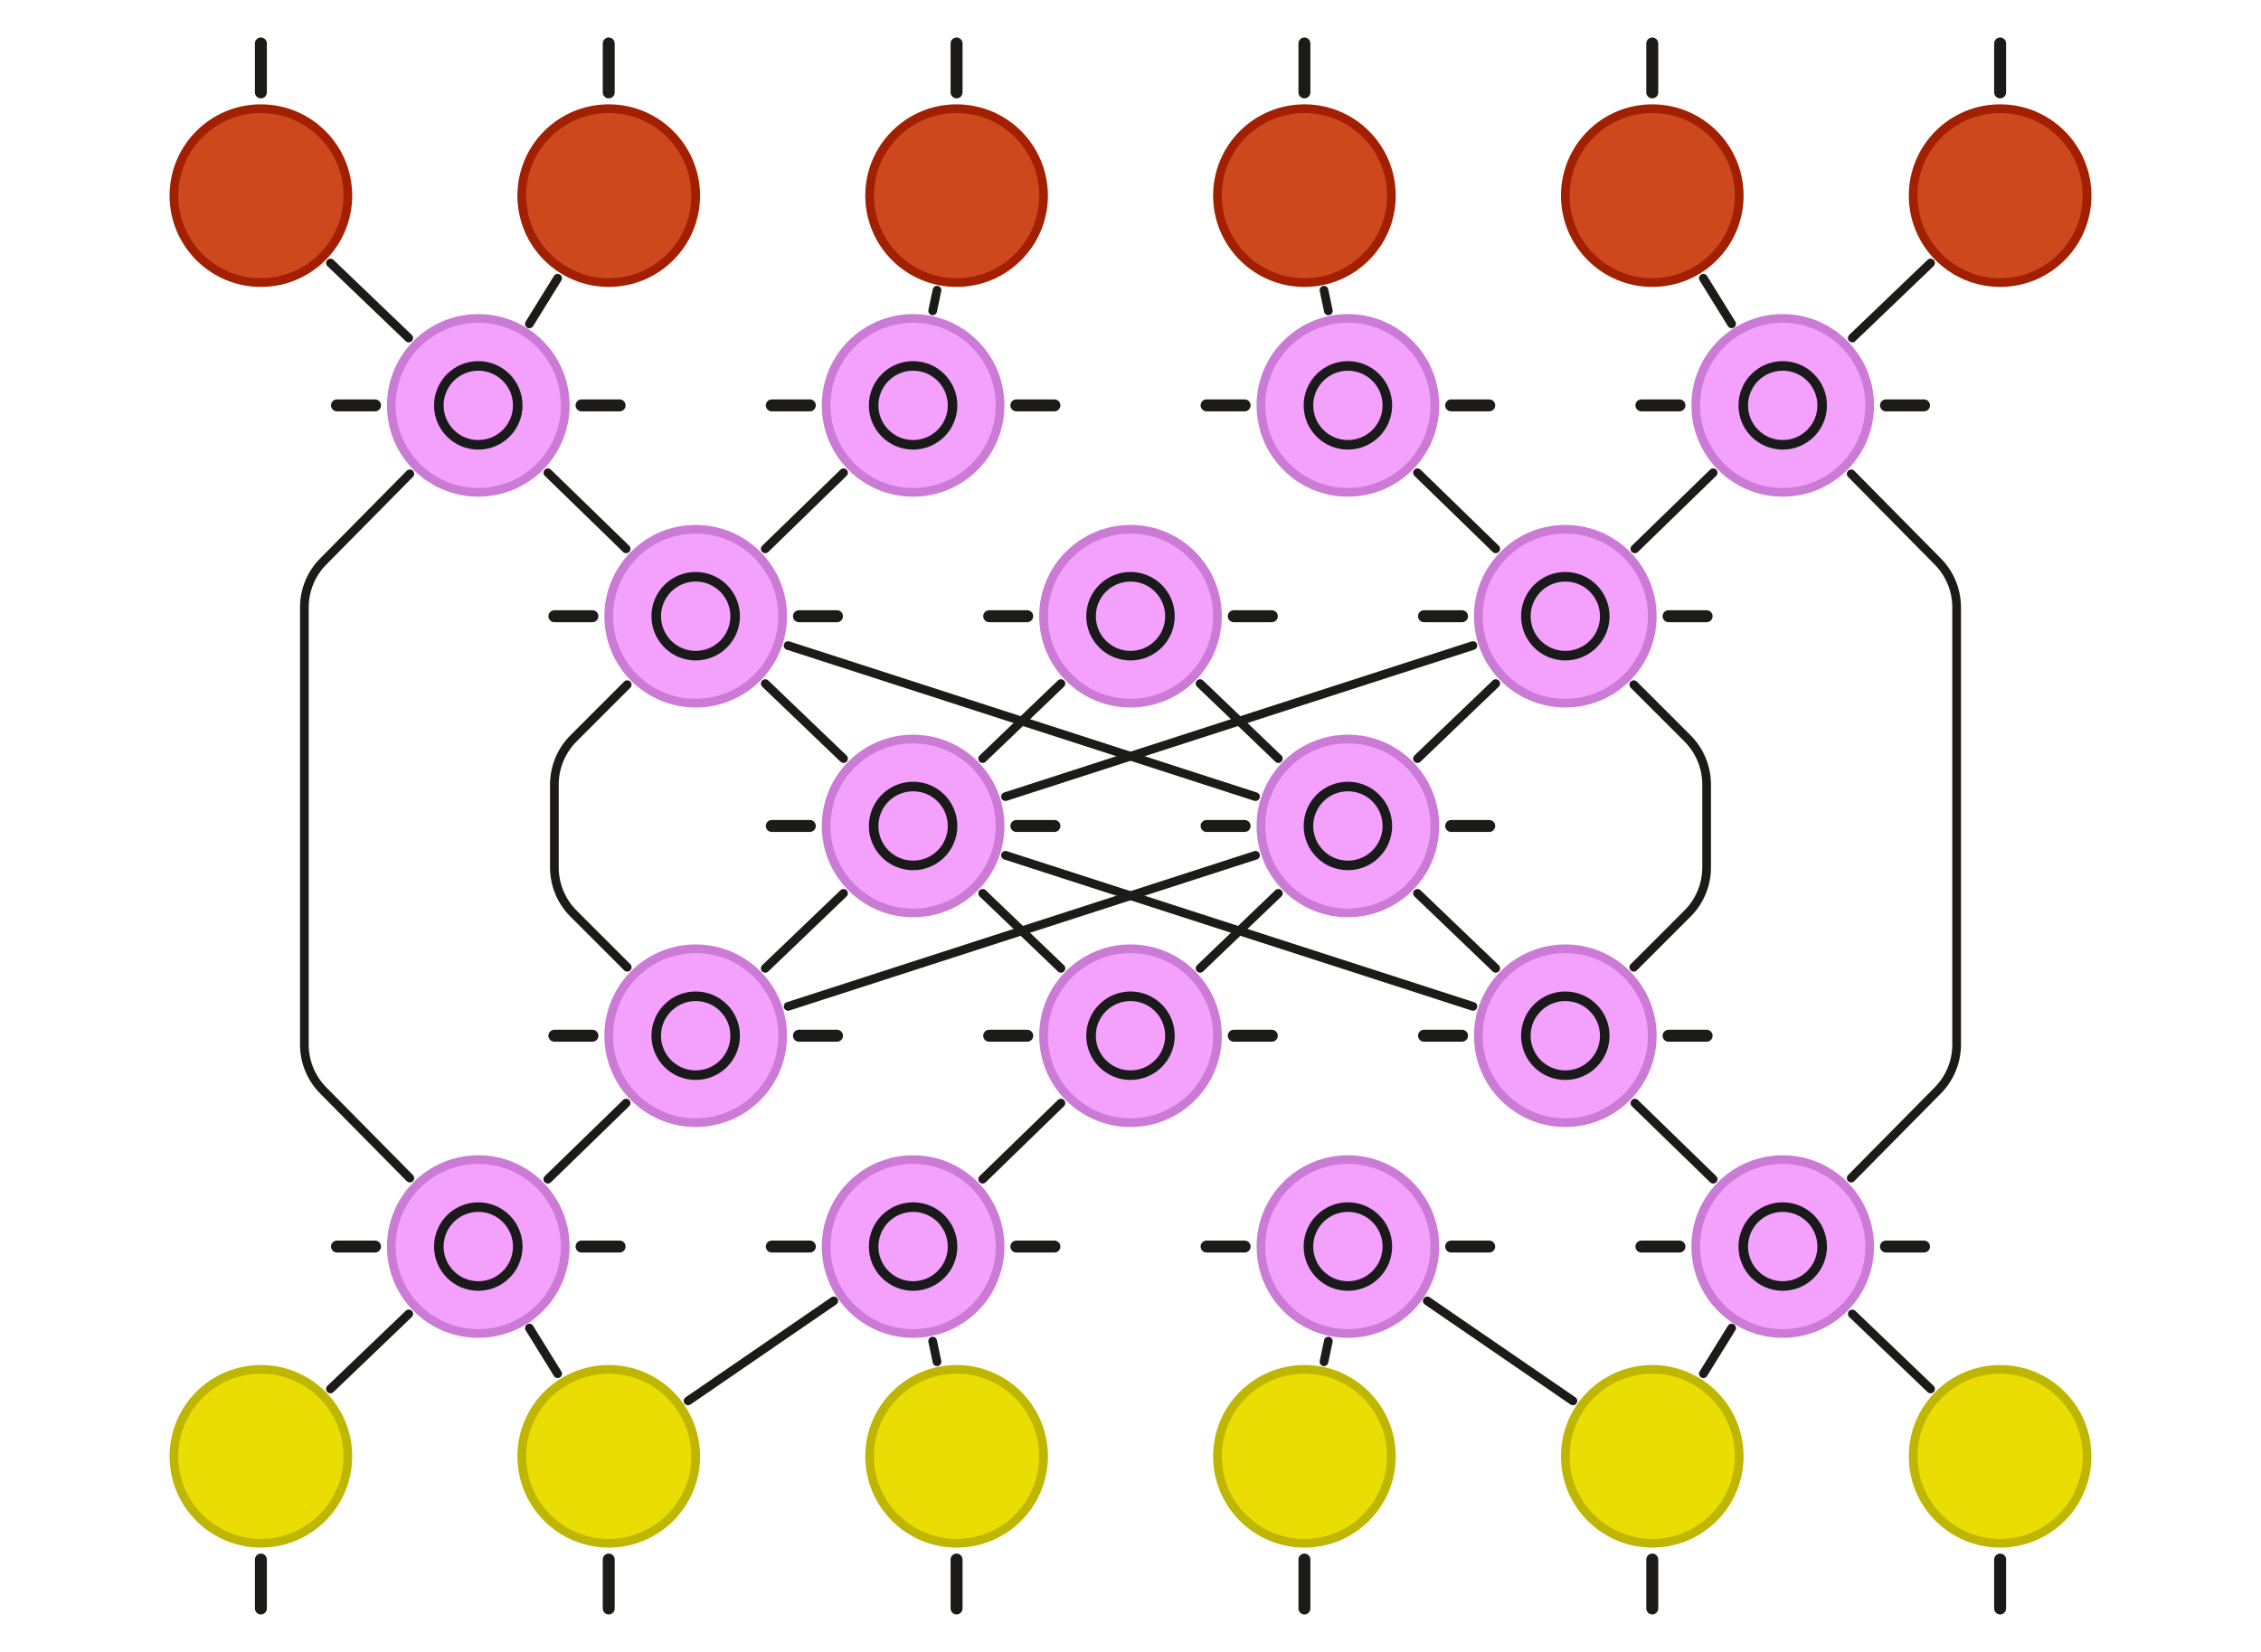
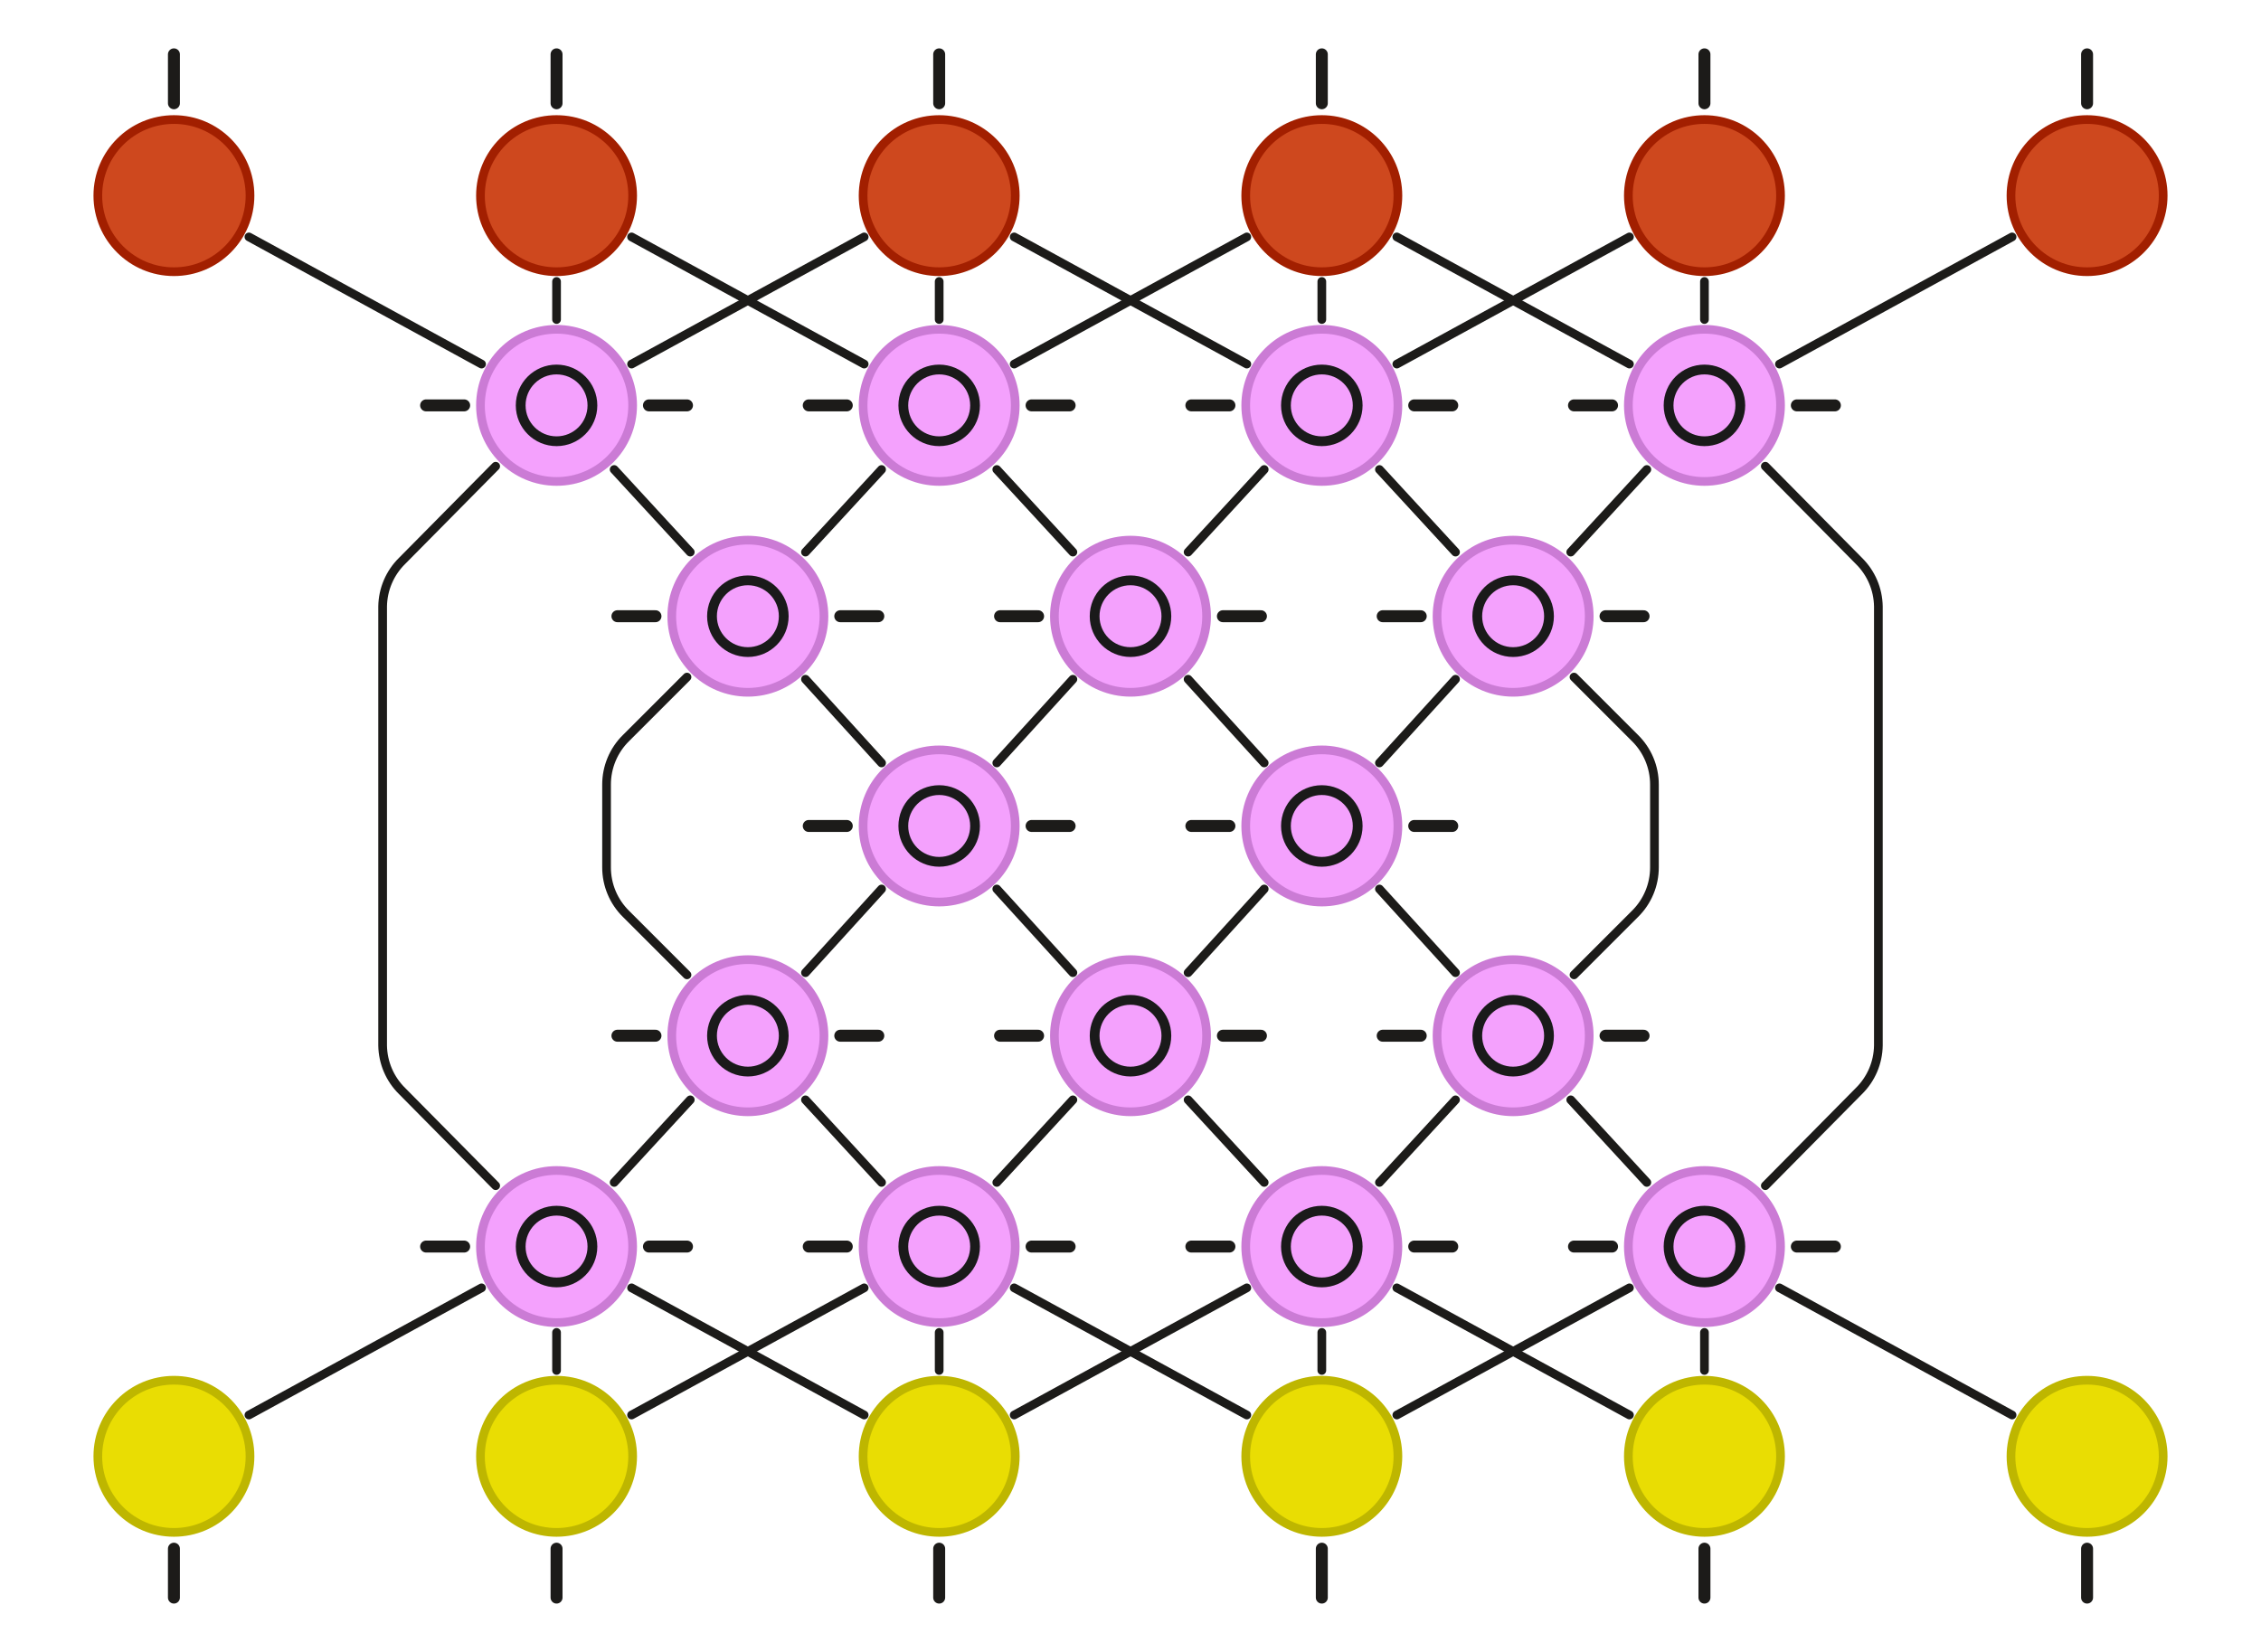
<svg xmlns="http://www.w3.org/2000/svg" viewBox="0 0 208 152" width="416" height="304" role="img">
  <defs>
    <marker id="arr-unet" viewBox="0 0 10 10" refX="8" refY="5" markerUnits="userSpaceOnUse" markerWidth="5.4" markerHeight="5.4" orient="auto-start-reverse">
      <path d="M2 1L8 5L2 9" fill="none" stroke="#1C1B19" stroke-width="1.481" stroke-linecap="round" stroke-linejoin="round" />
    </marker>
  </defs>
  <g fill="none" stroke="#1C1B19" stroke-width="0.8" stroke-linecap="round" stroke-linejoin="round">
-     <line x1="30.4" y1="127.8" x2="37.6" y2="120.9" />
-     <line x1="51.3" y1="126.4" x2="48.7" y2="122.2" />
-     <line x1="63.3" y1="128.9" x2="76.7" y2="119.7" />
-     <line x1="86.2" y1="125.3" x2="85.8" y2="123.4" />
-     <line x1="121.8" y1="125.3" x2="122.2" y2="123.4" />
-     <line x1="144.7" y1="128.9" x2="131.3" y2="119.7" />
-     <line x1="156.7" y1="126.4" x2="159.3" y2="122.2" />
-     <line x1="177.6" y1="127.8" x2="170.4" y2="120.9" />
-     <line x1="50.4" y1="108.5" x2="57.6" y2="101.5" />
-     <line x1="90.4" y1="108.5" x2="97.6" y2="101.5" />
-     <line x1="157.6" y1="108.5" x2="150.4" y2="101.5" />
-     <line x1="70.4" y1="89.1" x2="77.6" y2="82.2" />
-     <line x1="97.6" y1="89.1" x2="90.4" y2="82.2" />
-     <line x1="135.5" y1="92.6" x2="92.5" y2="78.7" />
-     <line x1="72.5" y1="92.6" x2="115.5" y2="78.7" />
-     <line x1="110.4" y1="89.1" x2="117.6" y2="82.2" />
-     <line x1="137.6" y1="89.1" x2="130.4" y2="82.2" />
-     <line x1="77.6" y1="69.8" x2="70.4" y2="62.9" />
-     <line x1="115.5" y1="73.3" x2="72.5" y2="59.4" />
-     <line x1="90.4" y1="69.8" x2="97.6" y2="62.9" />
-     <line x1="117.6" y1="69.8" x2="110.4" y2="62.9" />
-     <line x1="92.5" y1="73.3" x2="135.5" y2="59.4" />
-     <line x1="130.4" y1="69.8" x2="137.6" y2="62.9" />
-     <line x1="57.6" y1="50.5" x2="50.4" y2="43.5" />
-     <line x1="70.4" y1="50.5" x2="77.6" y2="43.5" />
-     <line x1="137.6" y1="50.5" x2="130.4" y2="43.5" />
-     <line x1="150.4" y1="50.5" x2="157.6" y2="43.5" />
-     <line x1="37.6" y1="31.1" x2="30.4" y2="24.2" />
-     <line x1="48.7" y1="29.8" x2="51.3" y2="25.6" />
-     <line x1="85.8" y1="28.6" x2="86.2" y2="26.7" />
-     <line x1="122.2" y1="28.6" x2="121.8" y2="26.7" />
-     <line x1="159.3" y1="29.8" x2="156.7" y2="25.6" />
-     <line x1="170.4" y1="31.1" x2="177.6" y2="24.2" />
+     <line x1="22.9" y1="130.2" x2="44.3" y2="118.5" />
+     <line x1="51.2" y1="126.1" x2="51.2" y2="122.6" />
+     <line x1="79.5" y1="130.2" x2="58.1" y2="118.5" />
+     <line x1="58.1" y1="130.2" x2="79.5" y2="118.5" />
+     <line x1="86.4" y1="126.1" x2="86.4" y2="122.6" />
+     <line x1="114.7" y1="130.2" x2="93.3" y2="118.5" />
+     <line x1="93.3" y1="130.2" x2="114.7" y2="118.5" />
+     <line x1="121.6" y1="126.1" x2="121.6" y2="122.6" />
+     <line x1="149.9" y1="130.2" x2="128.5" y2="118.5" />
+     <line x1="128.5" y1="130.2" x2="149.9" y2="118.5" />
+     <line x1="156.8" y1="126.1" x2="156.8" y2="122.6" />
+     <line x1="185.1" y1="130.2" x2="163.7" y2="118.5" />
+     <line x1="56.5" y1="108.8" x2="63.5" y2="101.2" />
+     <line x1="81.1" y1="108.8" x2="74.1" y2="101.2" />
+     <line x1="91.7" y1="108.8" x2="98.7" y2="101.2" />
+     <line x1="116.3" y1="108.8" x2="109.3" y2="101.2" />
+     <line x1="126.9" y1="108.8" x2="133.9" y2="101.2" />
+     <line x1="151.5" y1="108.8" x2="144.5" y2="101.2" />
+     <line x1="74.1" y1="89.5" x2="81.1" y2="81.8" />
+     <line x1="98.7" y1="89.5" x2="91.7" y2="81.8" />
+     <line x1="109.3" y1="89.5" x2="116.3" y2="81.8" />
+     <line x1="133.9" y1="89.5" x2="126.9" y2="81.8" />
+     <line x1="81.1" y1="70.2" x2="74.1" y2="62.5" />
+     <line x1="91.7" y1="70.2" x2="98.7" y2="62.5" />
+     <line x1="116.3" y1="70.2" x2="109.3" y2="62.5" />
+     <line x1="126.9" y1="70.2" x2="133.9" y2="62.5" />
+     <line x1="63.5" y1="50.8" x2="56.5" y2="43.2" />
+     <line x1="74.1" y1="50.8" x2="81.1" y2="43.2" />
+     <line x1="98.7" y1="50.8" x2="91.7" y2="43.2" />
+     <line x1="109.3" y1="50.8" x2="116.3" y2="43.2" />
+     <line x1="133.9" y1="50.8" x2="126.9" y2="43.2" />
+     <line x1="144.5" y1="50.8" x2="151.5" y2="43.2" />
+     <line x1="44.3" y1="33.5" x2="22.9" y2="21.8" />
+     <line x1="51.2" y1="29.4" x2="51.2" y2="25.9" />
+     <line x1="58.1" y1="33.5" x2="79.5" y2="21.8" />
+     <line x1="79.5" y1="33.5" x2="58.1" y2="21.8" />
+     <line x1="86.4" y1="29.4" x2="86.4" y2="25.9" />
+     <line x1="93.3" y1="33.5" x2="114.7" y2="21.8" />
+     <line x1="114.7" y1="33.5" x2="93.3" y2="21.8" />
+     <line x1="121.6" y1="29.4" x2="121.6" y2="25.9" />
+     <line x1="128.5" y1="33.5" x2="149.9" y2="21.8" />
+     <line x1="149.9" y1="33.5" x2="128.5" y2="21.8" />
+     <line x1="156.8" y1="29.4" x2="156.8" y2="25.9" />
+     <line x1="163.7" y1="33.5" x2="185.1" y2="21.8" />
  </g>
  <g fill="none" stroke="#1C1B19" stroke-width="0.8" stroke-linecap="round" stroke-linejoin="round">
-     <path d="M37.7,108.4 L29.8,100.4 A6,6 0 0 1 28,96.2 L28,55.8 A6,6 0 0 1 29.8,51.6 L37.7,43.6" />
-     <path d="M170.3,108.4 L178.2,100.4 A6,6 0 0 0 180,96.2 L180,55.8 A6,6 0 0 0 178.2,51.6 L170.3,43.6" />
-     <path d="M57.7,89 L52.8,84.1 A6,6 0 0 1 51,79.8 L51,72.2 A6,6 0 0 1 52.8,67.9 L57.7,63" />
-     <path d="M150.3,89 L155.2,84.1 A6,6 0 0 0 157,79.8 L157,72.2 A6,6 0 0 0 155.2,67.9 L150.3,63" />
-   </g>
-   <circle cx="24" cy="134" r="8" fill="#E9DD03" stroke="#BEB600" stroke-width="0.8" />
-   <g stroke="#1C1B19" stroke-width="1.1" stroke-linecap="round">
-     <line x1="24" y1="143.5" x2="24" y2="148" />
-   </g>
-   <circle cx="56" cy="134" r="8" fill="#E9DD03" stroke="#BEB600" stroke-width="0.8" />
-   <g stroke="#1C1B19" stroke-width="1.1" stroke-linecap="round">
-     <line x1="56" y1="143.5" x2="56" y2="148" />
-   </g>
-   <circle cx="88" cy="134" r="8" fill="#E9DD03" stroke="#BEB600" stroke-width="0.8" />
-   <g stroke="#1C1B19" stroke-width="1.1" stroke-linecap="round">
-     <line x1="88" y1="143.5" x2="88" y2="148" />
-   </g>
-   <circle cx="120" cy="134" r="8" fill="#E9DD03" stroke="#BEB600" stroke-width="0.8" />
-   <g stroke="#1C1B19" stroke-width="1.1" stroke-linecap="round">
-     <line x1="120" y1="143.5" x2="120" y2="148" />
-   </g>
-   <circle cx="152" cy="134" r="8" fill="#E9DD03" stroke="#BEB600" stroke-width="0.8" />
-   <g stroke="#1C1B19" stroke-width="1.1" stroke-linecap="round">
-     <line x1="152" y1="143.5" x2="152" y2="148" />
-   </g>
-   <circle cx="184" cy="134" r="8" fill="#E9DD03" stroke="#BEB600" stroke-width="0.8" />
-   <g stroke="#1C1B19" stroke-width="1.1" stroke-linecap="round">
-     <line x1="184" y1="143.5" x2="184" y2="148" />
-   </g>
-   <circle cx="44" cy="114.7" r="8" fill="#F4A1FD" stroke="#CB7BD5" stroke-width="0.8" />
-   <g fill="none" stroke="#1A1A1A" stroke-width="0.8" stroke-linejoin="round" transform="translate(44 114.7) scale(1.1) translate(-44 -114.7)">
-     <circle cx="44" cy="114.7" r="3.3" />
-   </g>
-   <g stroke="#1C1B19" stroke-width="1.1" stroke-linecap="round">
-     <line x1="53.5" y1="114.7" x2="57" y2="114.7" />
-     <line x1="34.5" y1="114.7" x2="31" y2="114.7" />
-   </g>
-   <circle cx="84" cy="114.7" r="8" fill="#F4A1FD" stroke="#CB7BD5" stroke-width="0.8" />
-   <g fill="none" stroke="#1A1A1A" stroke-width="0.8" stroke-linejoin="round" transform="translate(84 114.7) scale(1.1) translate(-84 -114.7)">
-     <circle cx="84" cy="114.7" r="3.3" />
-   </g>
-   <g stroke="#1C1B19" stroke-width="1.1" stroke-linecap="round">
-     <line x1="93.5" y1="114.7" x2="97" y2="114.7" />
-     <line x1="74.5" y1="114.7" x2="71" y2="114.7" />
-   </g>
-   <circle cx="124" cy="114.7" r="8" fill="#F4A1FD" stroke="#CB7BD5" stroke-width="0.8" />
-   <g fill="none" stroke="#1A1A1A" stroke-width="0.8" stroke-linejoin="round" transform="translate(124 114.7) scale(1.1) translate(-124 -114.7)">
-     <circle cx="124" cy="114.7" r="3.3" />
-   </g>
-   <g stroke="#1C1B19" stroke-width="1.1" stroke-linecap="round">
-     <line x1="133.5" y1="114.7" x2="137" y2="114.7" />
-     <line x1="114.5" y1="114.7" x2="111" y2="114.7" />
-   </g>
-   <circle cx="164" cy="114.7" r="8" fill="#F4A1FD" stroke="#CB7BD5" stroke-width="0.8" />
-   <g fill="none" stroke="#1A1A1A" stroke-width="0.8" stroke-linejoin="round" transform="translate(164 114.7) scale(1.1) translate(-164 -114.7)">
-     <circle cx="164" cy="114.7" r="3.3" />
-   </g>
-   <g stroke="#1C1B19" stroke-width="1.1" stroke-linecap="round">
-     <line x1="173.5" y1="114.7" x2="177" y2="114.7" />
-     <line x1="154.5" y1="114.7" x2="151" y2="114.7" />
-   </g>
-   <circle cx="64" cy="95.3" r="8" fill="#F4A1FD" stroke="#CB7BD5" stroke-width="0.8" />
-   <g fill="none" stroke="#1A1A1A" stroke-width="0.8" stroke-linejoin="round" transform="translate(64 95.3) scale(1.1) translate(-64 -95.3)">
-     <circle cx="64" cy="95.3" r="3.3" />
-   </g>
-   <g stroke="#1C1B19" stroke-width="1.1" stroke-linecap="round">
-     <line x1="73.5" y1="95.3" x2="77" y2="95.3" />
-     <line x1="54.5" y1="95.3" x2="51" y2="95.3" />
-   </g>
-   <circle cx="104" cy="95.3" r="8" fill="#F4A1FD" stroke="#CB7BD5" stroke-width="0.8" />
-   <g fill="none" stroke="#1A1A1A" stroke-width="0.8" stroke-linejoin="round" transform="translate(104 95.3) scale(1.1) translate(-104 -95.3)">
+     <path d="M45.6,109.1 L37,100.4 A6,6 0 0 1 35.2,96.2 L35.2,55.8 A6,6 0 0 1 37,51.6 L45.6,42.9" />
+     <path d="M162.4,109.1 L171,100.4 A6,6 0 0 0 172.8,96.2 L172.8,55.8 A6,6 0 0 0 171,51.6 L162.4,42.9" />
+     <path d="M63.2,89.7 L57.6,84.1 A6,6 0 0 1 55.8,79.8 L55.8,72.2 A6,6 0 0 1 57.6,67.9 L63.2,62.3" />
+     <path d="M144.8,89.7 L150.4,84.1 A6,6 0 0 0 152.2,79.8 L152.2,72.2 A6,6 0 0 0 150.4,67.9 L144.8,62.3" />
+   </g>
+   <circle cx="16" cy="134" r="7" fill="#E9DD03" stroke="#BEB600" stroke-width="0.8" />
+   <g stroke="#1C1B19" stroke-width="1.1" stroke-linecap="round">
+     <line x1="16" y1="142.5" x2="16" y2="147" />
+   </g>
+   <circle cx="51.2" cy="134" r="7" fill="#E9DD03" stroke="#BEB600" stroke-width="0.8" />
+   <g stroke="#1C1B19" stroke-width="1.1" stroke-linecap="round">
+     <line x1="51.2" y1="142.5" x2="51.2" y2="147" />
+   </g>
+   <circle cx="86.4" cy="134" r="7" fill="#E9DD03" stroke="#BEB600" stroke-width="0.8" />
+   <g stroke="#1C1B19" stroke-width="1.1" stroke-linecap="round">
+     <line x1="86.4" y1="142.5" x2="86.4" y2="147" />
+   </g>
+   <circle cx="121.6" cy="134" r="7" fill="#E9DD03" stroke="#BEB600" stroke-width="0.8" />
+   <g stroke="#1C1B19" stroke-width="1.1" stroke-linecap="round">
+     <line x1="121.6" y1="142.5" x2="121.6" y2="147" />
+   </g>
+   <circle cx="156.8" cy="134" r="7" fill="#E9DD03" stroke="#BEB600" stroke-width="0.8" />
+   <g stroke="#1C1B19" stroke-width="1.1" stroke-linecap="round">
+     <line x1="156.8" y1="142.5" x2="156.8" y2="147" />
+   </g>
+   <circle cx="192" cy="134" r="7" fill="#E9DD03" stroke="#BEB600" stroke-width="0.8" />
+   <g stroke="#1C1B19" stroke-width="1.1" stroke-linecap="round">
+     <line x1="192" y1="142.5" x2="192" y2="147" />
+   </g>
+   <circle cx="51.2" cy="114.7" r="7" fill="#F4A1FD" stroke="#CB7BD5" stroke-width="0.8" />
+   <g fill="none" stroke="#1A1A1A" stroke-width="0.9" stroke-linejoin="round">
+     <circle cx="51.2" cy="114.7" r="3.3" />
+   </g>
+   <g stroke="#1C1B19" stroke-width="1.1" stroke-linecap="round">
+     <line x1="59.7" y1="114.7" x2="63.2" y2="114.7" />
+     <line x1="42.7" y1="114.7" x2="39.2" y2="114.7" />
+   </g>
+   <circle cx="86.4" cy="114.7" r="7" fill="#F4A1FD" stroke="#CB7BD5" stroke-width="0.8" />
+   <g fill="none" stroke="#1A1A1A" stroke-width="0.9" stroke-linejoin="round">
+     <circle cx="86.4" cy="114.7" r="3.3" />
+   </g>
+   <g stroke="#1C1B19" stroke-width="1.1" stroke-linecap="round">
+     <line x1="94.9" y1="114.7" x2="98.4" y2="114.7" />
+     <line x1="77.9" y1="114.7" x2="74.4" y2="114.7" />
+   </g>
+   <circle cx="121.6" cy="114.7" r="7" fill="#F4A1FD" stroke="#CB7BD5" stroke-width="0.8" />
+   <g fill="none" stroke="#1A1A1A" stroke-width="0.9" stroke-linejoin="round">
+     <circle cx="121.6" cy="114.7" r="3.3" />
+   </g>
+   <g stroke="#1C1B19" stroke-width="1.1" stroke-linecap="round">
+     <line x1="130.1" y1="114.7" x2="133.6" y2="114.7" />
+     <line x1="113.1" y1="114.7" x2="109.6" y2="114.7" />
+   </g>
+   <circle cx="156.8" cy="114.7" r="7" fill="#F4A1FD" stroke="#CB7BD5" stroke-width="0.8" />
+   <g fill="none" stroke="#1A1A1A" stroke-width="0.9" stroke-linejoin="round">
+     <circle cx="156.8" cy="114.7" r="3.3" />
+   </g>
+   <g stroke="#1C1B19" stroke-width="1.1" stroke-linecap="round">
+     <line x1="165.3" y1="114.7" x2="168.8" y2="114.7" />
+     <line x1="148.3" y1="114.7" x2="144.8" y2="114.7" />
+   </g>
+   <circle cx="68.8" cy="95.3" r="7" fill="#F4A1FD" stroke="#CB7BD5" stroke-width="0.8" />
+   <g fill="none" stroke="#1A1A1A" stroke-width="0.9" stroke-linejoin="round">
+     <circle cx="68.8" cy="95.3" r="3.3" />
+   </g>
+   <g stroke="#1C1B19" stroke-width="1.1" stroke-linecap="round">
+     <line x1="77.3" y1="95.3" x2="80.8" y2="95.3" />
+     <line x1="60.3" y1="95.3" x2="56.8" y2="95.3" />
+   </g>
+   <circle cx="104" cy="95.3" r="7" fill="#F4A1FD" stroke="#CB7BD5" stroke-width="0.8" />
+   <g fill="none" stroke="#1A1A1A" stroke-width="0.9" stroke-linejoin="round">
    <circle cx="104" cy="95.3" r="3.3" />
  </g>
  <g stroke="#1C1B19" stroke-width="1.1" stroke-linecap="round">
-     <line x1="113.5" y1="95.3" x2="117" y2="95.3" />
-     <line x1="94.5" y1="95.3" x2="91" y2="95.3" />
-   </g>
-   <circle cx="144" cy="95.3" r="8" fill="#F4A1FD" stroke="#CB7BD5" stroke-width="0.8" />
-   <g fill="none" stroke="#1A1A1A" stroke-width="0.8" stroke-linejoin="round" transform="translate(144 95.3) scale(1.1) translate(-144 -95.3)">
-     <circle cx="144" cy="95.3" r="3.3" />
-   </g>
-   <g stroke="#1C1B19" stroke-width="1.1" stroke-linecap="round">
-     <line x1="153.5" y1="95.3" x2="157" y2="95.3" />
-     <line x1="134.5" y1="95.3" x2="131" y2="95.3" />
-   </g>
-   <circle cx="84" cy="76" r="8" fill="#F4A1FD" stroke="#CB7BD5" stroke-width="0.8" />
-   <g fill="none" stroke="#1A1A1A" stroke-width="0.8" stroke-linejoin="round" transform="translate(84 76) scale(1.1) translate(-84 -76)">
-     <circle cx="84" cy="76" r="3.3" />
-   </g>
-   <g stroke="#1C1B19" stroke-width="1.1" stroke-linecap="round">
-     <line x1="93.5" y1="76" x2="97" y2="76" />
-     <line x1="74.5" y1="76" x2="71" y2="76" />
-   </g>
-   <circle cx="124" cy="76" r="8" fill="#F4A1FD" stroke="#CB7BD5" stroke-width="0.8" />
-   <g fill="none" stroke="#1A1A1A" stroke-width="0.8" stroke-linejoin="round" transform="translate(124 76) scale(1.1) translate(-124 -76)">
-     <circle cx="124" cy="76" r="3.3" />
-   </g>
-   <g stroke="#1C1B19" stroke-width="1.1" stroke-linecap="round">
-     <line x1="133.5" y1="76" x2="137" y2="76" />
-     <line x1="114.5" y1="76" x2="111" y2="76" />
-   </g>
-   <circle cx="64" cy="56.7" r="8" fill="#F4A1FD" stroke="#CB7BD5" stroke-width="0.8" />
-   <g fill="none" stroke="#1A1A1A" stroke-width="0.8" stroke-linejoin="round" transform="translate(64 56.7) scale(1.1) translate(-64 -56.7)">
-     <circle cx="64" cy="56.7" r="3.3" />
-   </g>
-   <g stroke="#1C1B19" stroke-width="1.1" stroke-linecap="round">
-     <line x1="73.5" y1="56.7" x2="77" y2="56.7" />
-     <line x1="54.5" y1="56.7" x2="51" y2="56.7" />
-   </g>
-   <circle cx="104" cy="56.7" r="8" fill="#F4A1FD" stroke="#CB7BD5" stroke-width="0.8" />
-   <g fill="none" stroke="#1A1A1A" stroke-width="0.8" stroke-linejoin="round" transform="translate(104 56.7) scale(1.1) translate(-104 -56.7)">
+     <line x1="112.5" y1="95.3" x2="116" y2="95.3" />
+     <line x1="95.5" y1="95.3" x2="92" y2="95.3" />
+   </g>
+   <circle cx="139.2" cy="95.3" r="7" fill="#F4A1FD" stroke="#CB7BD5" stroke-width="0.8" />
+   <g fill="none" stroke="#1A1A1A" stroke-width="0.9" stroke-linejoin="round">
+     <circle cx="139.2" cy="95.3" r="3.3" />
+   </g>
+   <g stroke="#1C1B19" stroke-width="1.1" stroke-linecap="round">
+     <line x1="147.7" y1="95.3" x2="151.2" y2="95.3" />
+     <line x1="130.7" y1="95.3" x2="127.2" y2="95.3" />
+   </g>
+   <circle cx="86.4" cy="76" r="7" fill="#F4A1FD" stroke="#CB7BD5" stroke-width="0.8" />
+   <g fill="none" stroke="#1A1A1A" stroke-width="0.9" stroke-linejoin="round">
+     <circle cx="86.4" cy="76" r="3.3" />
+   </g>
+   <g stroke="#1C1B19" stroke-width="1.1" stroke-linecap="round">
+     <line x1="94.9" y1="76" x2="98.4" y2="76" />
+     <line x1="77.9" y1="76" x2="74.4" y2="76" />
+   </g>
+   <circle cx="121.6" cy="76" r="7" fill="#F4A1FD" stroke="#CB7BD5" stroke-width="0.8" />
+   <g fill="none" stroke="#1A1A1A" stroke-width="0.9" stroke-linejoin="round">
+     <circle cx="121.6" cy="76" r="3.3" />
+   </g>
+   <g stroke="#1C1B19" stroke-width="1.1" stroke-linecap="round">
+     <line x1="130.1" y1="76" x2="133.6" y2="76" />
+     <line x1="113.1" y1="76" x2="109.6" y2="76" />
+   </g>
+   <circle cx="68.8" cy="56.7" r="7" fill="#F4A1FD" stroke="#CB7BD5" stroke-width="0.8" />
+   <g fill="none" stroke="#1A1A1A" stroke-width="0.9" stroke-linejoin="round">
+     <circle cx="68.8" cy="56.7" r="3.3" />
+   </g>
+   <g stroke="#1C1B19" stroke-width="1.1" stroke-linecap="round">
+     <line x1="77.3" y1="56.7" x2="80.8" y2="56.7" />
+     <line x1="60.3" y1="56.7" x2="56.8" y2="56.7" />
+   </g>
+   <circle cx="104" cy="56.7" r="7" fill="#F4A1FD" stroke="#CB7BD5" stroke-width="0.8" />
+   <g fill="none" stroke="#1A1A1A" stroke-width="0.9" stroke-linejoin="round">
    <circle cx="104" cy="56.7" r="3.3" />
  </g>
  <g stroke="#1C1B19" stroke-width="1.1" stroke-linecap="round">
-     <line x1="113.5" y1="56.7" x2="117" y2="56.7" />
-     <line x1="94.5" y1="56.7" x2="91" y2="56.7" />
-   </g>
-   <circle cx="144" cy="56.7" r="8" fill="#F4A1FD" stroke="#CB7BD5" stroke-width="0.8" />
-   <g fill="none" stroke="#1A1A1A" stroke-width="0.8" stroke-linejoin="round" transform="translate(144 56.7) scale(1.1) translate(-144 -56.7)">
-     <circle cx="144" cy="56.7" r="3.3" />
-   </g>
-   <g stroke="#1C1B19" stroke-width="1.1" stroke-linecap="round">
-     <line x1="153.5" y1="56.7" x2="157" y2="56.7" />
-     <line x1="134.5" y1="56.7" x2="131" y2="56.7" />
-   </g>
-   <circle cx="44" cy="37.3" r="8" fill="#F4A1FD" stroke="#CB7BD5" stroke-width="0.8" />
-   <g fill="none" stroke="#1A1A1A" stroke-width="0.8" stroke-linejoin="round" transform="translate(44 37.3) scale(1.1) translate(-44 -37.3)">
-     <circle cx="44" cy="37.3" r="3.3" />
-   </g>
-   <g stroke="#1C1B19" stroke-width="1.1" stroke-linecap="round">
-     <line x1="53.5" y1="37.3" x2="57" y2="37.3" />
-     <line x1="34.5" y1="37.3" x2="31" y2="37.3" />
-   </g>
-   <circle cx="84" cy="37.3" r="8" fill="#F4A1FD" stroke="#CB7BD5" stroke-width="0.8" />
-   <g fill="none" stroke="#1A1A1A" stroke-width="0.8" stroke-linejoin="round" transform="translate(84 37.3) scale(1.1) translate(-84 -37.3)">
-     <circle cx="84" cy="37.3" r="3.3" />
-   </g>
-   <g stroke="#1C1B19" stroke-width="1.1" stroke-linecap="round">
-     <line x1="93.5" y1="37.3" x2="97" y2="37.3" />
-     <line x1="74.5" y1="37.3" x2="71" y2="37.3" />
-   </g>
-   <circle cx="124" cy="37.3" r="8" fill="#F4A1FD" stroke="#CB7BD5" stroke-width="0.8" />
-   <g fill="none" stroke="#1A1A1A" stroke-width="0.8" stroke-linejoin="round" transform="translate(124 37.3) scale(1.1) translate(-124 -37.3)">
-     <circle cx="124" cy="37.3" r="3.3" />
-   </g>
-   <g stroke="#1C1B19" stroke-width="1.1" stroke-linecap="round">
-     <line x1="133.5" y1="37.3" x2="137" y2="37.3" />
-     <line x1="114.5" y1="37.3" x2="111" y2="37.3" />
-   </g>
-   <circle cx="164" cy="37.3" r="8" fill="#F4A1FD" stroke="#CB7BD5" stroke-width="0.8" />
-   <g fill="none" stroke="#1A1A1A" stroke-width="0.8" stroke-linejoin="round" transform="translate(164 37.3) scale(1.1) translate(-164 -37.3)">
-     <circle cx="164" cy="37.3" r="3.3" />
-   </g>
-   <g stroke="#1C1B19" stroke-width="1.1" stroke-linecap="round">
-     <line x1="173.5" y1="37.3" x2="177" y2="37.3" />
-     <line x1="154.5" y1="37.3" x2="151" y2="37.3" />
-   </g>
-   <circle cx="24" cy="18" r="8" fill="#CE481E" stroke="#A21F00" stroke-width="0.8" />
-   <g stroke="#1C1B19" stroke-width="1.1" stroke-linecap="round">
-     <line x1="24" y1="8.5" x2="24" y2="4" />
-   </g>
-   <circle cx="56" cy="18" r="8" fill="#CE481E" stroke="#A21F00" stroke-width="0.8" />
-   <g stroke="#1C1B19" stroke-width="1.1" stroke-linecap="round">
-     <line x1="56" y1="8.5" x2="56" y2="4" />
-   </g>
-   <circle cx="88" cy="18" r="8" fill="#CE481E" stroke="#A21F00" stroke-width="0.8" />
-   <g stroke="#1C1B19" stroke-width="1.1" stroke-linecap="round">
-     <line x1="88" y1="8.5" x2="88" y2="4" />
-   </g>
-   <circle cx="120" cy="18" r="8" fill="#CE481E" stroke="#A21F00" stroke-width="0.8" />
-   <g stroke="#1C1B19" stroke-width="1.1" stroke-linecap="round">
-     <line x1="120" y1="8.5" x2="120" y2="4" />
-   </g>
-   <circle cx="152" cy="18" r="8" fill="#CE481E" stroke="#A21F00" stroke-width="0.8" />
-   <g stroke="#1C1B19" stroke-width="1.1" stroke-linecap="round">
-     <line x1="152" y1="8.5" x2="152" y2="4" />
-   </g>
-   <circle cx="184" cy="18" r="8" fill="#CE481E" stroke="#A21F00" stroke-width="0.8" />
-   <g stroke="#1C1B19" stroke-width="1.1" stroke-linecap="round">
-     <line x1="184" y1="8.5" x2="184" y2="4" />
+     <line x1="112.5" y1="56.7" x2="116" y2="56.7" />
+     <line x1="95.5" y1="56.7" x2="92" y2="56.7" />
+   </g>
+   <circle cx="139.2" cy="56.7" r="7" fill="#F4A1FD" stroke="#CB7BD5" stroke-width="0.8" />
+   <g fill="none" stroke="#1A1A1A" stroke-width="0.9" stroke-linejoin="round">
+     <circle cx="139.2" cy="56.7" r="3.3" />
+   </g>
+   <g stroke="#1C1B19" stroke-width="1.1" stroke-linecap="round">
+     <line x1="147.7" y1="56.7" x2="151.2" y2="56.7" />
+     <line x1="130.7" y1="56.7" x2="127.2" y2="56.7" />
+   </g>
+   <circle cx="51.2" cy="37.3" r="7" fill="#F4A1FD" stroke="#CB7BD5" stroke-width="0.8" />
+   <g fill="none" stroke="#1A1A1A" stroke-width="0.9" stroke-linejoin="round">
+     <circle cx="51.2" cy="37.3" r="3.3" />
+   </g>
+   <g stroke="#1C1B19" stroke-width="1.1" stroke-linecap="round">
+     <line x1="59.7" y1="37.3" x2="63.2" y2="37.3" />
+     <line x1="42.7" y1="37.3" x2="39.2" y2="37.3" />
+   </g>
+   <circle cx="86.4" cy="37.3" r="7" fill="#F4A1FD" stroke="#CB7BD5" stroke-width="0.8" />
+   <g fill="none" stroke="#1A1A1A" stroke-width="0.9" stroke-linejoin="round">
+     <circle cx="86.4" cy="37.3" r="3.3" />
+   </g>
+   <g stroke="#1C1B19" stroke-width="1.1" stroke-linecap="round">
+     <line x1="94.9" y1="37.3" x2="98.4" y2="37.3" />
+     <line x1="77.9" y1="37.3" x2="74.4" y2="37.3" />
+   </g>
+   <circle cx="121.6" cy="37.3" r="7" fill="#F4A1FD" stroke="#CB7BD5" stroke-width="0.8" />
+   <g fill="none" stroke="#1A1A1A" stroke-width="0.9" stroke-linejoin="round">
+     <circle cx="121.6" cy="37.3" r="3.3" />
+   </g>
+   <g stroke="#1C1B19" stroke-width="1.1" stroke-linecap="round">
+     <line x1="130.1" y1="37.3" x2="133.6" y2="37.3" />
+     <line x1="113.1" y1="37.3" x2="109.6" y2="37.3" />
+   </g>
+   <circle cx="156.8" cy="37.3" r="7" fill="#F4A1FD" stroke="#CB7BD5" stroke-width="0.8" />
+   <g fill="none" stroke="#1A1A1A" stroke-width="0.9" stroke-linejoin="round">
+     <circle cx="156.8" cy="37.3" r="3.3" />
+   </g>
+   <g stroke="#1C1B19" stroke-width="1.1" stroke-linecap="round">
+     <line x1="165.3" y1="37.3" x2="168.8" y2="37.3" />
+     <line x1="148.3" y1="37.3" x2="144.8" y2="37.3" />
+   </g>
+   <circle cx="16" cy="18" r="7" fill="#CE481E" stroke="#A21F00" stroke-width="0.8" />
+   <g stroke="#1C1B19" stroke-width="1.1" stroke-linecap="round">
+     <line x1="16" y1="9.5" x2="16" y2="5" />
+   </g>
+   <circle cx="51.2" cy="18" r="7" fill="#CE481E" stroke="#A21F00" stroke-width="0.8" />
+   <g stroke="#1C1B19" stroke-width="1.1" stroke-linecap="round">
+     <line x1="51.2" y1="9.5" x2="51.2" y2="5" />
+   </g>
+   <circle cx="86.4" cy="18" r="7" fill="#CE481E" stroke="#A21F00" stroke-width="0.8" />
+   <g stroke="#1C1B19" stroke-width="1.1" stroke-linecap="round">
+     <line x1="86.4" y1="9.5" x2="86.4" y2="5" />
+   </g>
+   <circle cx="121.6" cy="18" r="7" fill="#CE481E" stroke="#A21F00" stroke-width="0.8" />
+   <g stroke="#1C1B19" stroke-width="1.1" stroke-linecap="round">
+     <line x1="121.6" y1="9.5" x2="121.6" y2="5" />
+   </g>
+   <circle cx="156.8" cy="18" r="7" fill="#CE481E" stroke="#A21F00" stroke-width="0.8" />
+   <g stroke="#1C1B19" stroke-width="1.1" stroke-linecap="round">
+     <line x1="156.8" y1="9.5" x2="156.8" y2="5" />
+   </g>
+   <circle cx="192" cy="18" r="7" fill="#CE481E" stroke="#A21F00" stroke-width="0.8" />
+   <g stroke="#1C1B19" stroke-width="1.1" stroke-linecap="round">
+     <line x1="192" y1="9.5" x2="192" y2="5" />
  </g>
</svg>
